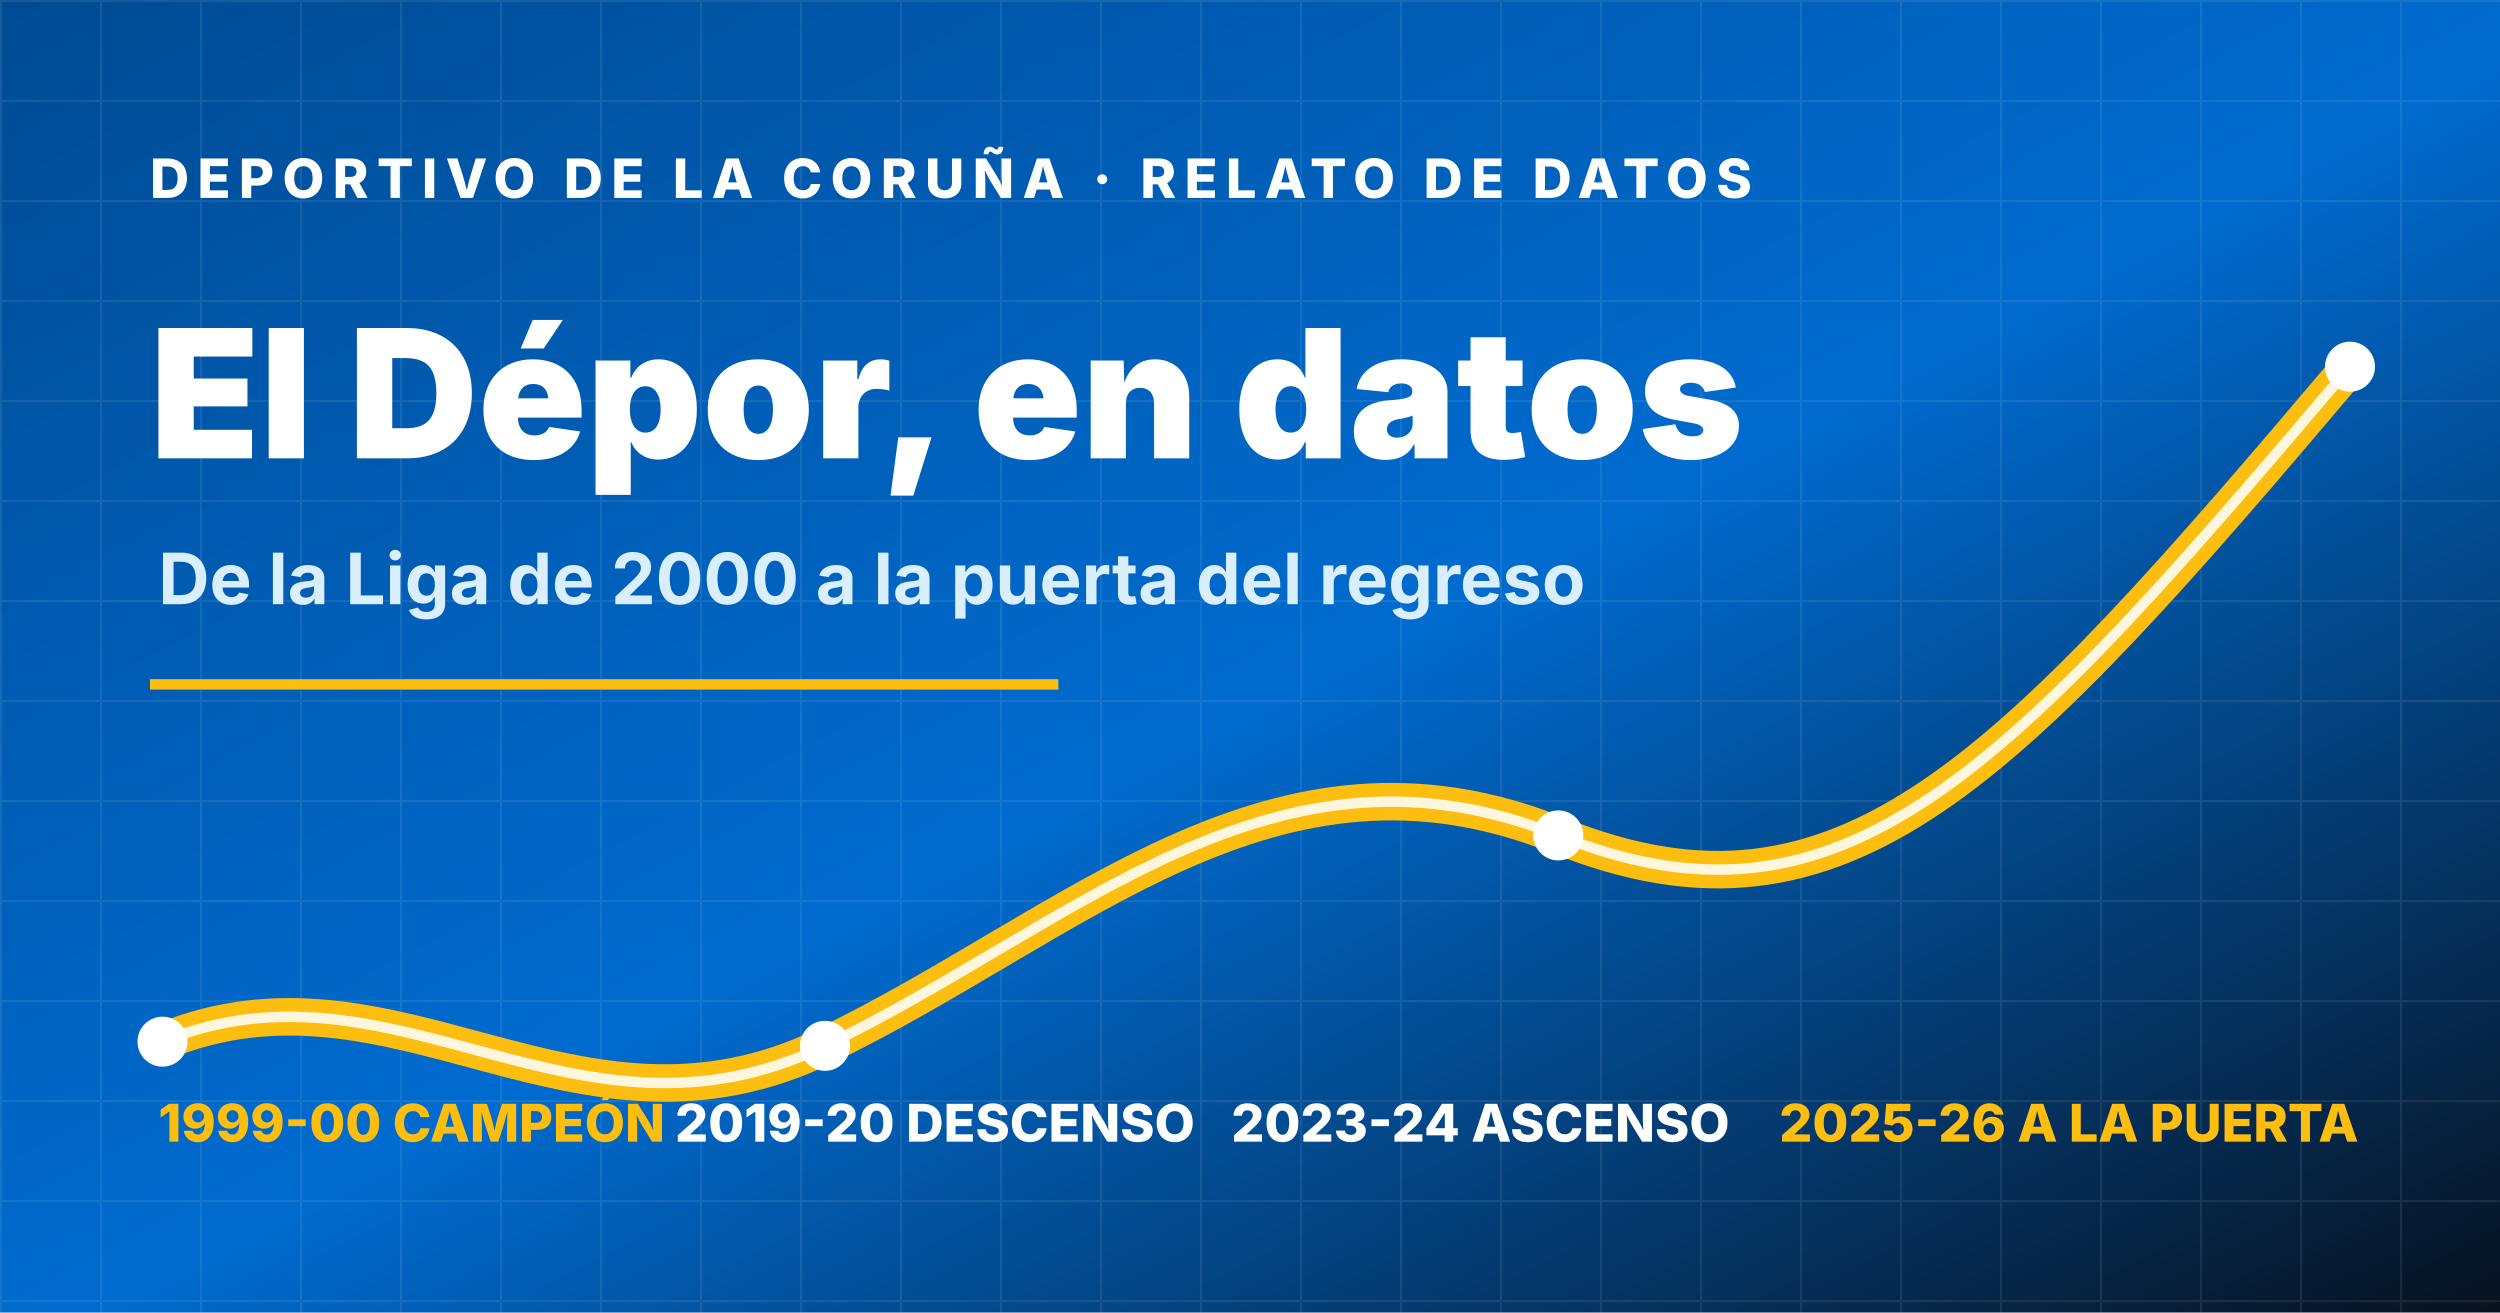
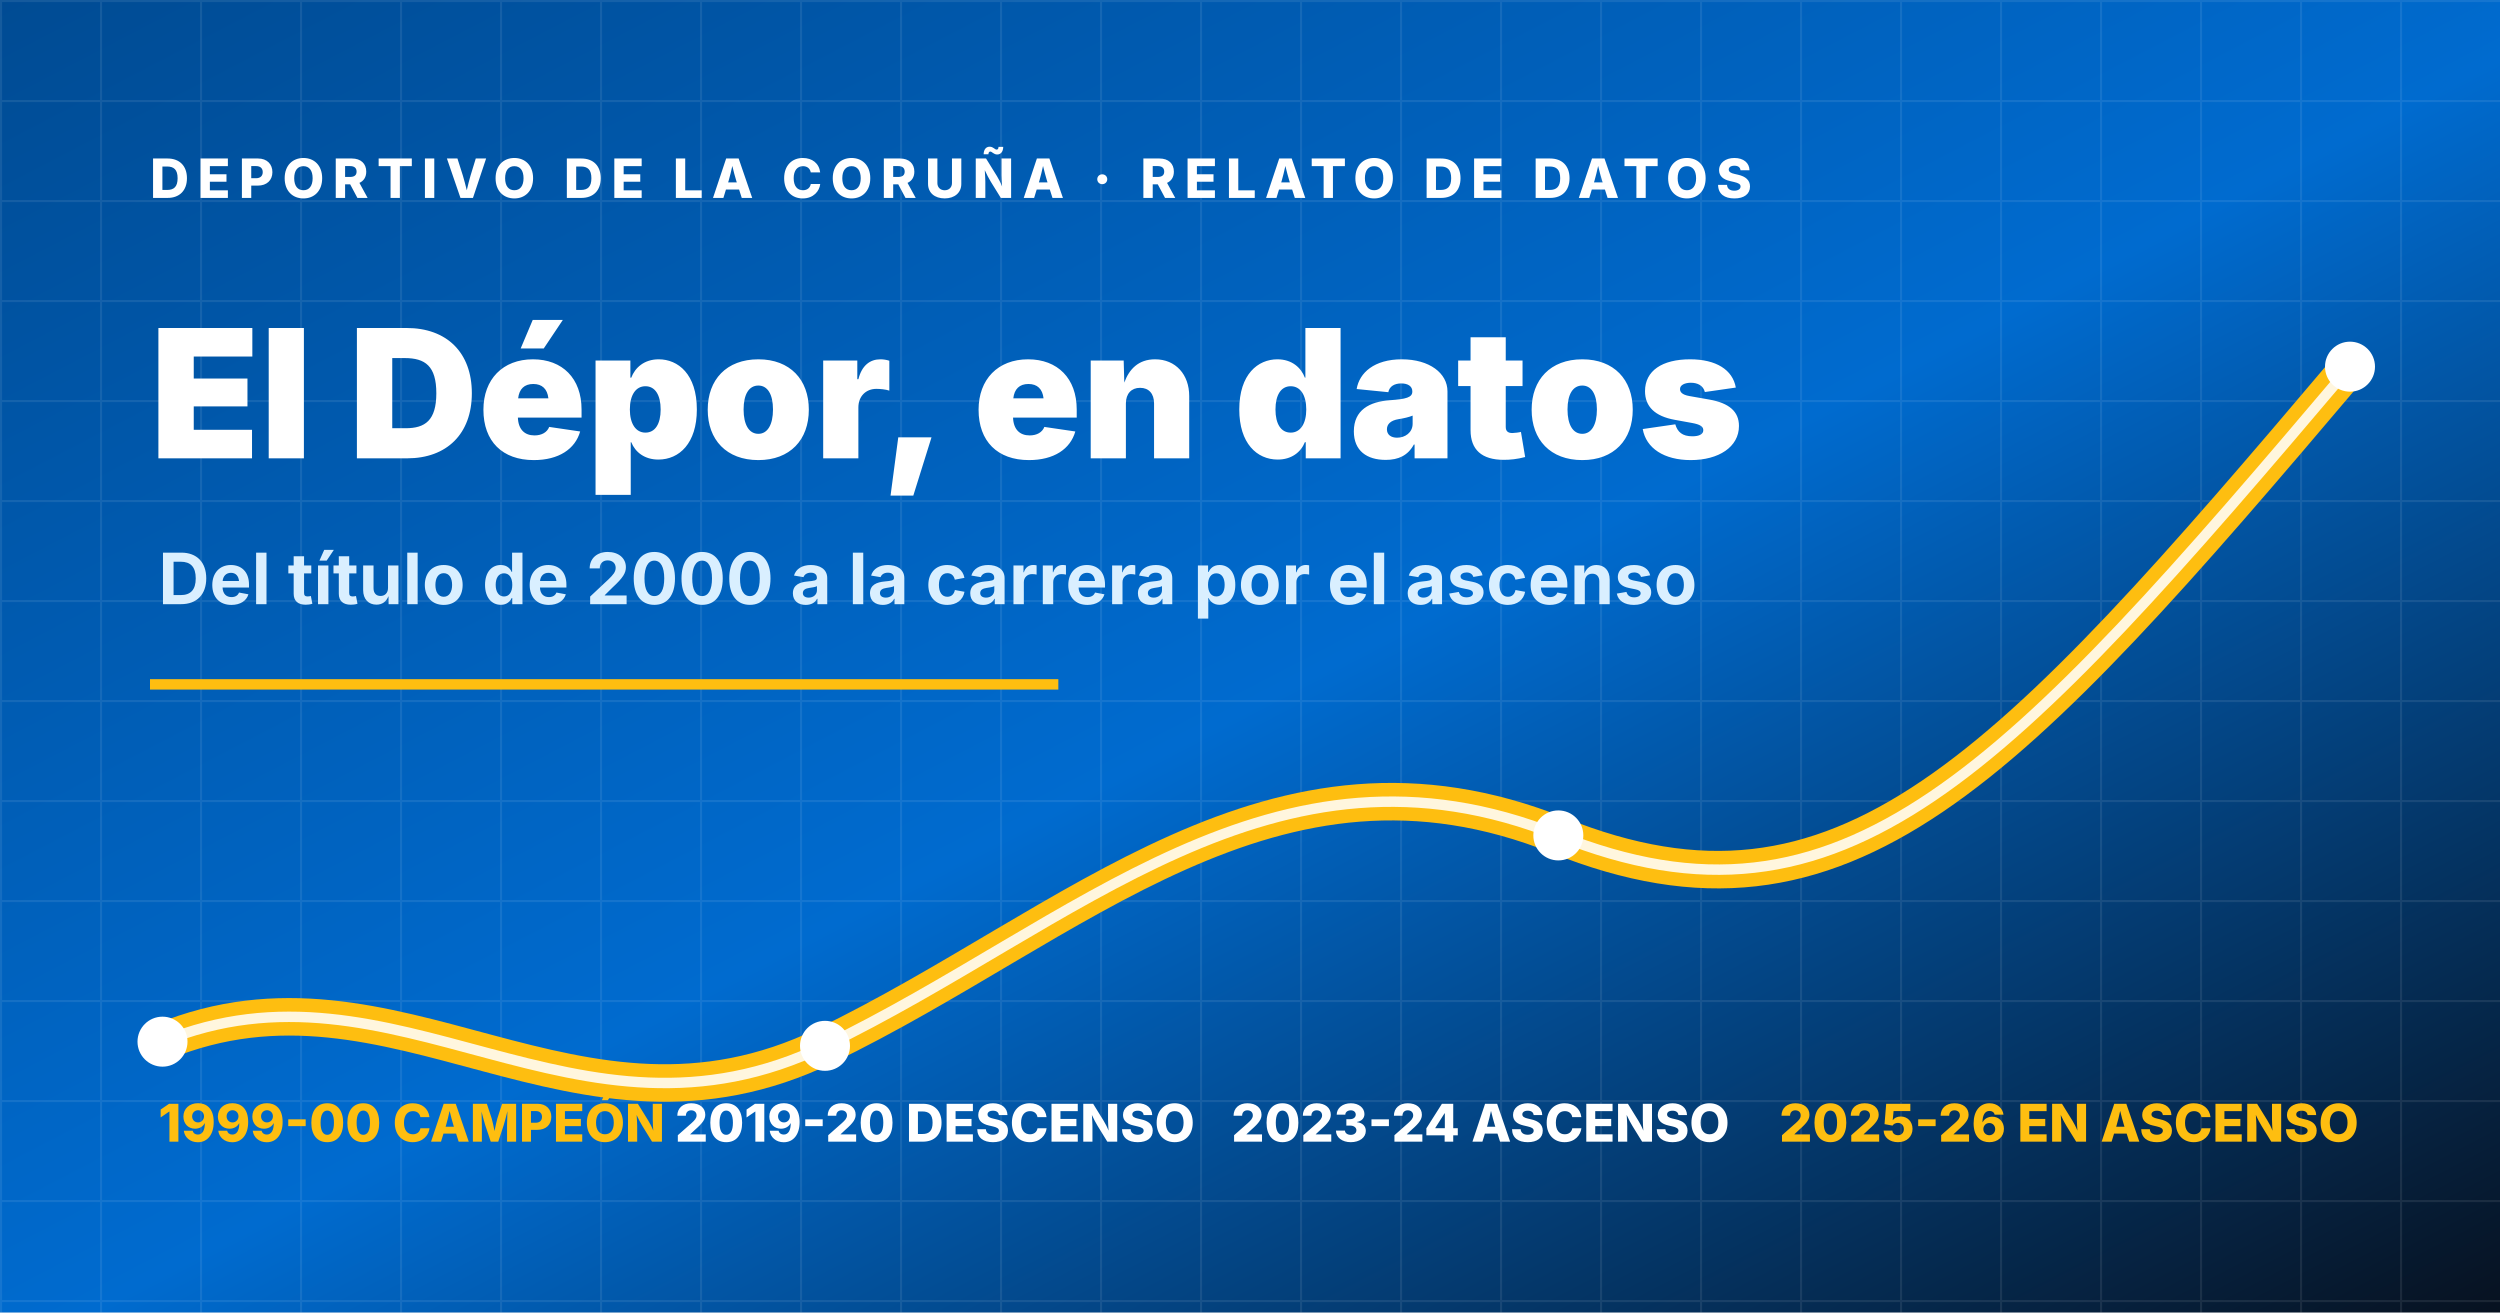
<svg xmlns="http://www.w3.org/2000/svg" width="1200" height="630" viewBox="0 0 1200 630" role="img" aria-labelledby="title desc">
  <defs>
    <linearGradient id="pitch" x1="0" y1="0" x2="1" y2="1">
      <stop offset="0" stop-color="#004b93" />
      <stop offset="0.52" stop-color="#006bcf" />
      <stop offset="1" stop-color="#07111f" />
    </linearGradient>
    <pattern id="grid" width="48" height="48" patternUnits="userSpaceOnUse">
      <path d="M 48 0 L 0 0 0 48" fill="none" stroke="rgba(255,255,255,0.13)" stroke-width="2" />
    </pattern>
  </defs>
  <rect width="1200" height="630" fill="url(#pitch)" />
  <rect width="1200" height="630" fill="url(#grid)" opacity="0.65" />
  <path d="M78 500 C190 454 276 560 396 502 S611 346 748 401 963 371 1128 176" fill="none" stroke="#febe10" stroke-width="18" stroke-linecap="round" />
  <path d="M78 500 C190 454 276 560 396 502 S611 346 748 401 963 371 1128 176" fill="none" stroke="#ffffff" stroke-width="5" stroke-linecap="round" opacity="0.86" />
  <g fill="#ffffff">
    <circle cx="78" cy="500" r="12" />
    <circle cx="396" cy="502" r="12" />
    <circle cx="748" cy="401" r="12" />
    <circle cx="1128" cy="176" r="12" />
  </g>
  <g font-family="Inter, Arial, Helvetica, sans-serif" fill="#ffffff">
    <text x="72" y="95" font-size="26" font-weight="800" letter-spacing="4">DEPORTIVO DE LA CORUÑA · RELATO DE DATOS</text>
    <text x="72" y="220" font-size="86" font-weight="900">El Dépor, en datos</text>
-     <text x="76" y="290" font-size="34" font-weight="700" fill="#d9efff">De la Liga de 2000 a la puerta del regreso</text>
+     <text x="76" y="290" font-size="34" font-weight="700" fill="#d9efff">Del título de 2000 a la carrera por el ascenso</text>
    <text x="76" y="548" font-size="25" font-weight="800" fill="#febe10">1999-00 CAMPEÓN</text>
    <text x="324" y="548" font-size="25" font-weight="800" fill="#ffffff">2019-20 DESCENSO</text>
    <text x="591" y="548" font-size="25" font-weight="800" fill="#ffffff">2023-24 ASCENSO</text>
-     <text x="854" y="548" font-size="25" font-weight="800" fill="#febe10">2025-26 A LA PUERTA</text>
+     <text x="854" y="548" font-size="25" font-weight="800" fill="#febe10">2025-26 EN ASCENSO</text>
  </g>
  <rect x="72" y="326" width="436" height="5" fill="#febe10" />
</svg>
